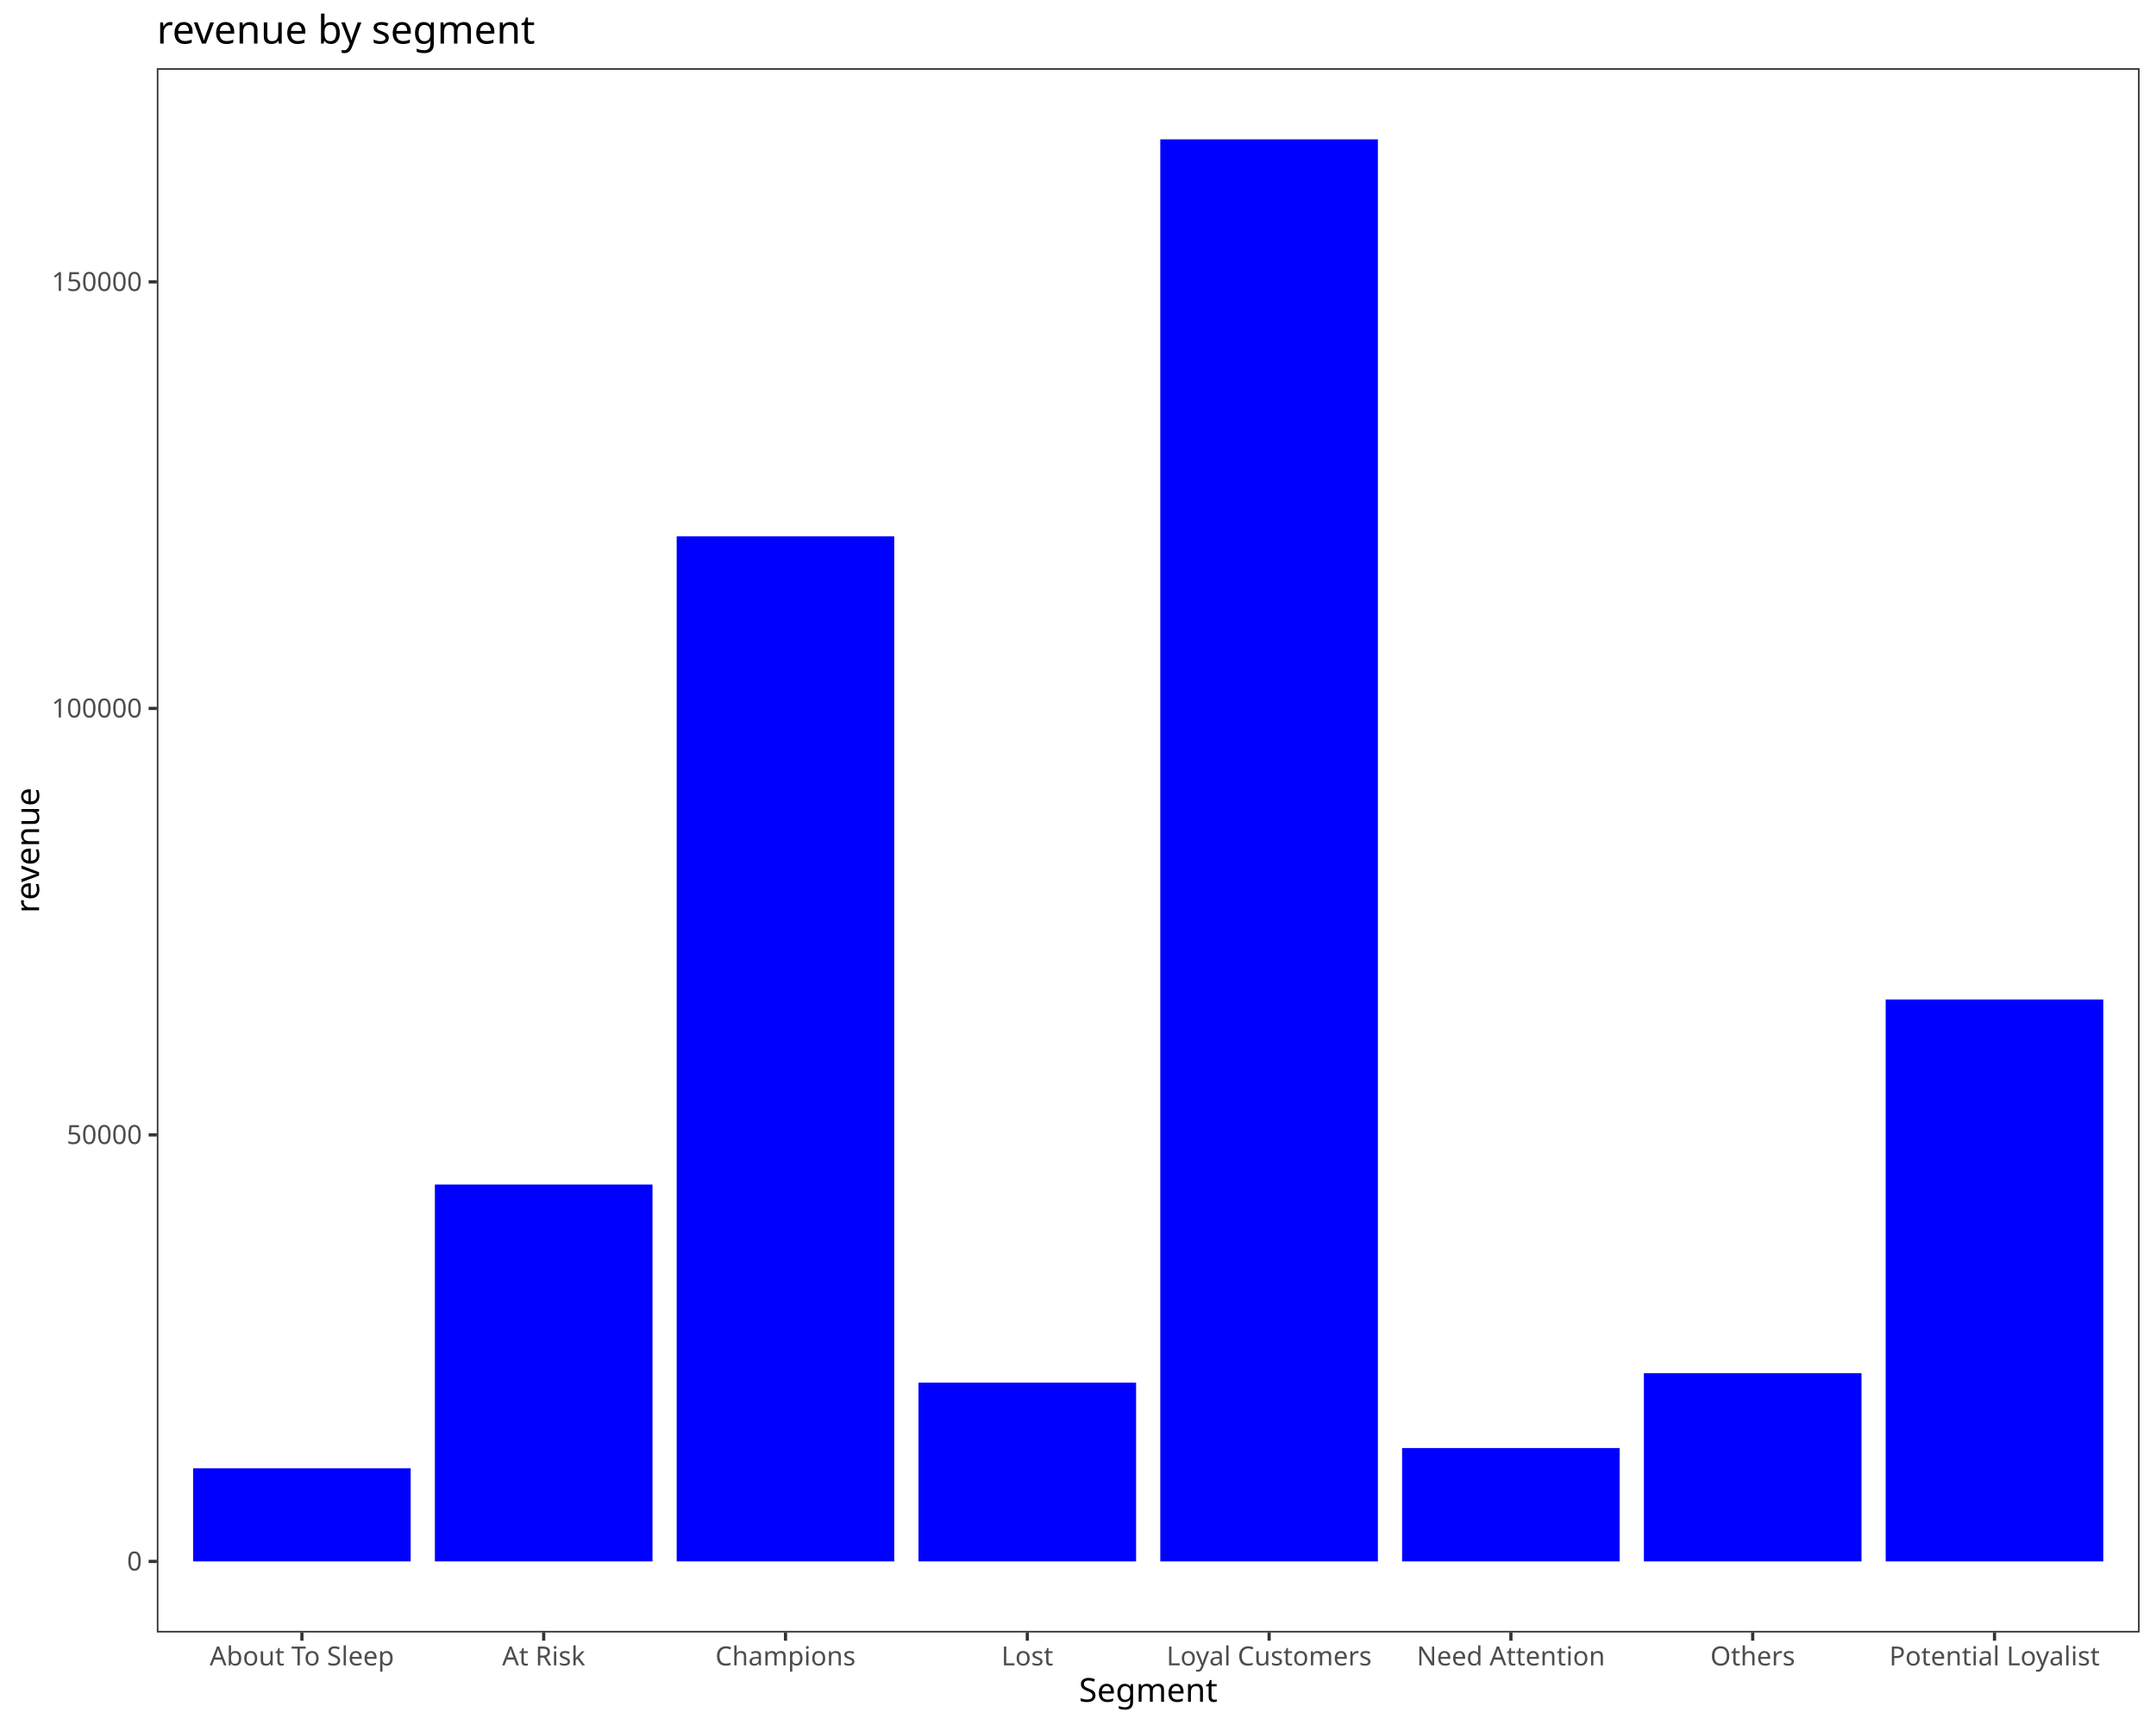
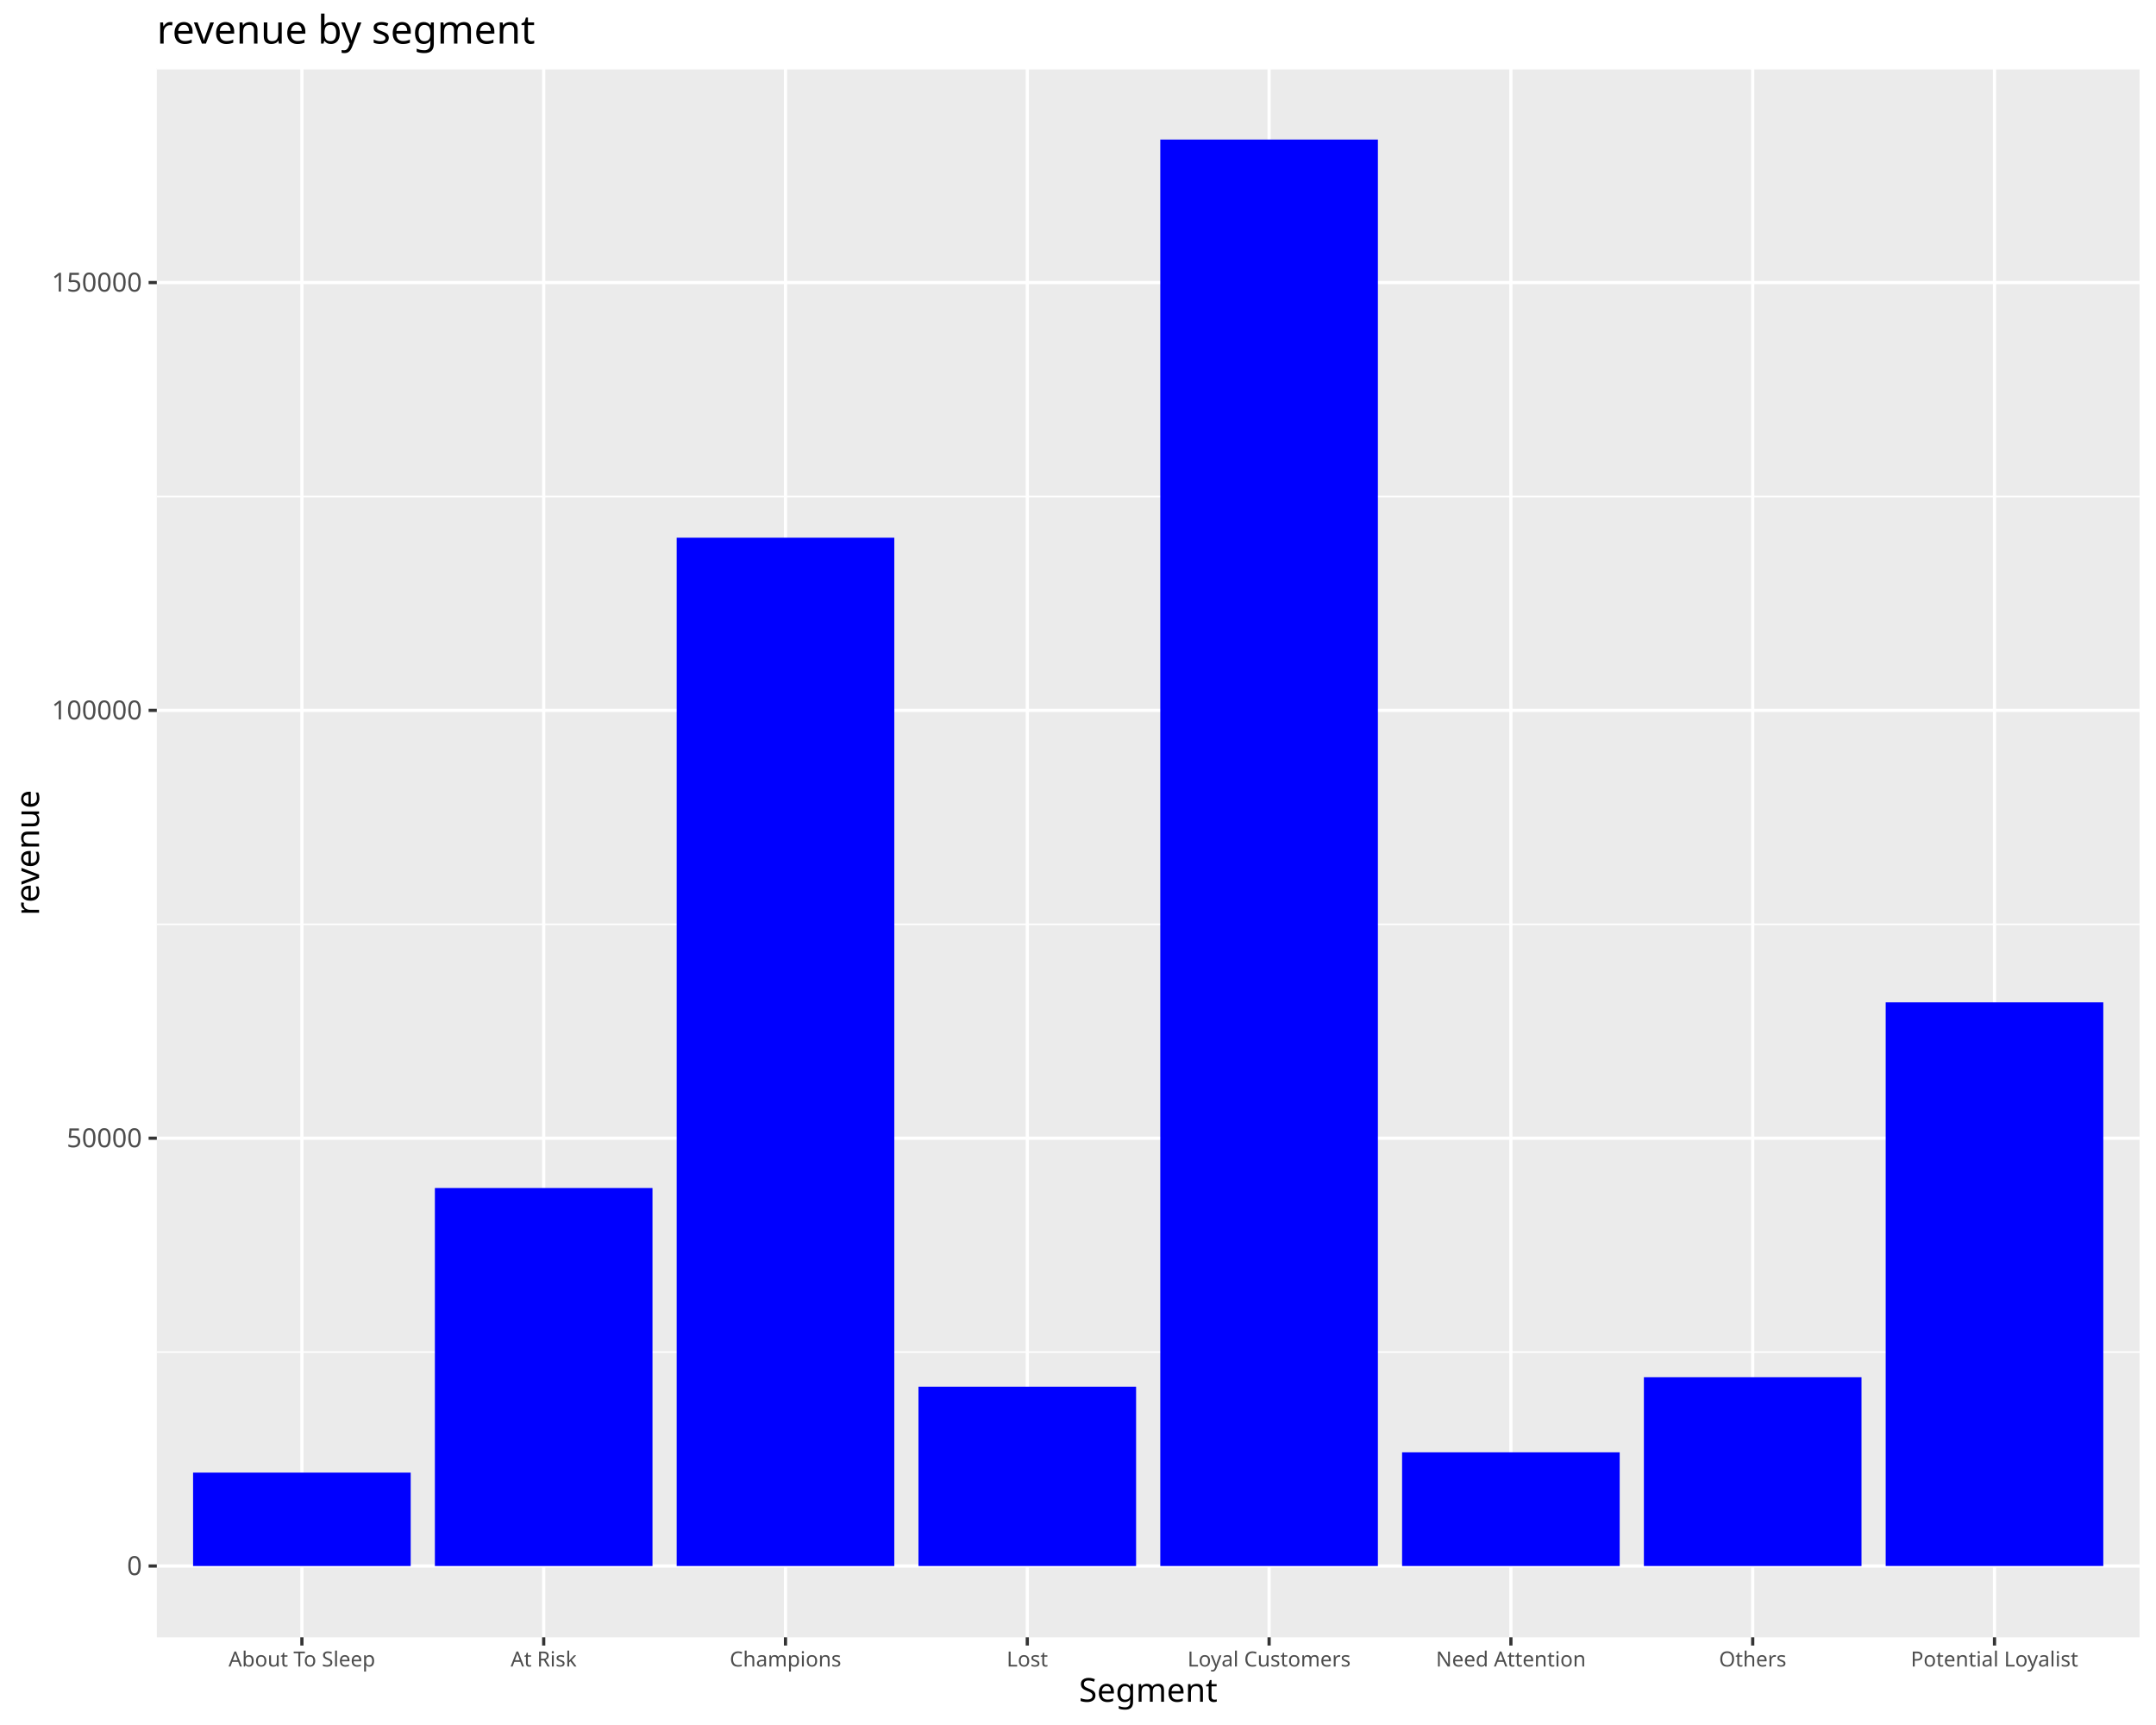
<svg xmlns="http://www.w3.org/2000/svg" class="svglite" data-engine-version="2.0" width="720.00pt" height="576.00pt" viewBox="0 0 720.00 576.00">
  <defs>
    <style type="text/css">
    .svglite line, .svglite polyline, .svglite polygon, .svglite path, .svglite rect, .svglite circle {
      fill: none;
      stroke: #000000;
      stroke-linecap: round;
      stroke-linejoin: round;
      stroke-miterlimit: 10.00;
    }
  </style>
  </defs>
  <rect width="100%" height="100%" style="stroke: none; fill: #FFFFFF;" />
  <defs>
    <clipPath id="cpMC4wMHw3MjAuMDB8MC4wMHw1NzYuMDA=">
      <rect x="0.00" y="0.00" width="720.00" height="576.00" />
    </clipPath>
  </defs>
  <g clip-path="url(#cpMC4wMHw3MjAuMDB8MC4wMHw1NzYuMDA=)">
    <rect x="0.00" y="0.00" width="720.00" height="576.00" style="stroke-width: 1.07; stroke: #FFFFFF; fill: #FFFFFF;" />
  </g>
  <defs>
-     <clipPath id="cpNTIuMzd8NzE0LjUyfDIyLjc4fDU0NS4xMQ==">
-       <rect x="52.37" y="22.78" width="662.15" height="522.33" />
+     <clipPath id="cpNTIuMzd8NzE0LjUyfDIyLjc4fDU0Ni43Mg==">
+       <rect x="52.37" y="22.78" width="662.15" height="523.94" />
    </clipPath>
  </defs>
-   <g clip-path="url(#cpNTIuMzd8NzE0LjUyfDIyLjc4fDU0NS4xMQ==)">
-     <rect x="52.37" y="22.78" width="662.15" height="522.33" style="stroke-width: 1.07; stroke: none; fill: #FFFFFF;" />
-     <rect x="64.48" y="490.28" width="72.67" height="31.09" style="stroke-width: 1.07; stroke: none; stroke-linecap: square; stroke-linejoin: miter; fill: #0000FF;" />
-     <rect x="145.23" y="395.54" width="72.67" height="125.83" style="stroke-width: 1.07; stroke: none; stroke-linecap: square; stroke-linejoin: miter; fill: #0000FF;" />
-     <rect x="225.98" y="179.07" width="72.67" height="342.30" style="stroke-width: 1.07; stroke: none; stroke-linecap: square; stroke-linejoin: miter; fill: #0000FF;" />
-     <rect x="306.73" y="461.68" width="72.67" height="59.69" style="stroke-width: 1.07; stroke: none; stroke-linecap: square; stroke-linejoin: miter; fill: #0000FF;" />
-     <rect x="387.48" y="46.53" width="72.67" height="474.84" style="stroke-width: 1.07; stroke: none; stroke-linecap: square; stroke-linejoin: miter; fill: #0000FF;" />
-     <rect x="468.23" y="483.52" width="72.67" height="37.85" style="stroke-width: 1.07; stroke: none; stroke-linecap: square; stroke-linejoin: miter; fill: #0000FF;" />
-     <rect x="548.98" y="458.53" width="72.67" height="62.84" style="stroke-width: 1.07; stroke: none; stroke-linecap: square; stroke-linejoin: miter; fill: #0000FF;" />
-     <rect x="629.73" y="333.74" width="72.67" height="187.63" style="stroke-width: 1.07; stroke: none; stroke-linecap: square; stroke-linejoin: miter; fill: #0000FF;" />
-     <rect x="52.37" y="22.78" width="662.15" height="522.33" style="stroke-width: 1.07; stroke: #333333;" />
+   <g clip-path="url(#cpNTIuMzd8NzE0LjUyfDIyLjc4fDU0Ni43Mg==)">
+     <rect x="52.37" y="22.78" width="662.15" height="523.94" style="stroke-width: 1.07; stroke: none; fill: #EBEBEB;" />
+     <polyline points="52.37,451.48 714.52,451.48 " style="stroke-width: 0.53; stroke: #FFFFFF; stroke-linecap: butt;" />
+     <polyline points="52.37,308.63 714.52,308.63 " style="stroke-width: 0.53; stroke: #FFFFFF; stroke-linecap: butt;" />
+     <polyline points="52.37,165.77 714.52,165.77 " style="stroke-width: 0.53; stroke: #FFFFFF; stroke-linecap: butt;" />
+     <polyline points="52.37,22.92 714.52,22.92 " style="stroke-width: 0.53; stroke: #FFFFFF; stroke-linecap: butt;" />
+     <polyline points="52.37,522.91 714.52,522.91 " style="stroke-width: 1.07; stroke: #FFFFFF; stroke-linecap: butt;" />
+     <polyline points="52.37,380.06 714.52,380.06 " style="stroke-width: 1.07; stroke: #FFFFFF; stroke-linecap: butt;" />
+     <polyline points="52.37,237.20 714.52,237.20 " style="stroke-width: 1.07; stroke: #FFFFFF; stroke-linecap: butt;" />
+     <polyline points="52.37,94.35 714.52,94.35 " style="stroke-width: 1.07; stroke: #FFFFFF; stroke-linecap: butt;" />
+     <polyline points="100.82,546.72 100.82,22.78 " style="stroke-width: 1.07; stroke: #FFFFFF; stroke-linecap: butt;" />
+     <polyline points="181.57,546.72 181.57,22.78 " style="stroke-width: 1.07; stroke: #FFFFFF; stroke-linecap: butt;" />
+     <polyline points="262.32,546.72 262.32,22.78 " style="stroke-width: 1.07; stroke: #FFFFFF; stroke-linecap: butt;" />
+     <polyline points="343.07,546.72 343.07,22.78 " style="stroke-width: 1.07; stroke: #FFFFFF; stroke-linecap: butt;" />
+     <polyline points="423.82,546.72 423.82,22.78 " style="stroke-width: 1.07; stroke: #FFFFFF; stroke-linecap: butt;" />
+     <polyline points="504.57,546.72 504.57,22.78 " style="stroke-width: 1.07; stroke: #FFFFFF; stroke-linecap: butt;" />
+     <polyline points="585.32,546.72 585.32,22.78 " style="stroke-width: 1.07; stroke: #FFFFFF; stroke-linecap: butt;" />
+     <polyline points="666.07,546.72 666.07,22.78 " style="stroke-width: 1.07; stroke: #FFFFFF; stroke-linecap: butt;" />
+     <rect x="64.48" y="491.73" width="72.67" height="31.18" style="stroke-width: 1.07; stroke: none; stroke-linecap: square; stroke-linejoin: miter; fill: #0000FF;" />
+     <rect x="145.23" y="396.69" width="72.67" height="126.22" style="stroke-width: 1.07; stroke: none; stroke-linecap: square; stroke-linejoin: miter; fill: #0000FF;" />
+     <rect x="225.98" y="179.55" width="72.67" height="343.36" style="stroke-width: 1.07; stroke: none; stroke-linecap: square; stroke-linejoin: miter; fill: #0000FF;" />
+     <rect x="306.73" y="463.04" width="72.67" height="59.87" style="stroke-width: 1.07; stroke: none; stroke-linecap: square; stroke-linejoin: miter; fill: #0000FF;" />
+     <rect x="387.48" y="46.60" width="72.67" height="476.31" style="stroke-width: 1.07; stroke: none; stroke-linecap: square; stroke-linejoin: miter; fill: #0000FF;" />
+     <rect x="468.23" y="484.95" width="72.67" height="37.96" style="stroke-width: 1.07; stroke: none; stroke-linecap: square; stroke-linejoin: miter; fill: #0000FF;" />
+     <rect x="548.98" y="459.88" width="72.67" height="63.03" style="stroke-width: 1.07; stroke: none; stroke-linecap: square; stroke-linejoin: miter; fill: #0000FF;" />
+     <rect x="629.73" y="334.70" width="72.67" height="188.20" style="stroke-width: 1.07; stroke: none; stroke-linecap: square; stroke-linejoin: miter; fill: #0000FF;" />
  </g>
  <g clip-path="url(#cpMC4wMHw3MjAuMDB8MC4wMHw1NzYuMDA=)">
-     <text x="47.44" y="524.40" text-anchor="end" style="font-size: 8.80px; fill: #4D4D4D; font-family: sans;" textLength="4.89px" lengthAdjust="spacingAndGlyphs">0</text>
-     <text x="47.44" y="381.98" text-anchor="end" style="font-size: 8.80px; fill: #4D4D4D; font-family: sans;" textLength="24.47px" lengthAdjust="spacingAndGlyphs">50000</text>
-     <text x="47.44" y="239.57" text-anchor="end" style="font-size: 8.80px; fill: #4D4D4D; font-family: sans;" textLength="29.37px" lengthAdjust="spacingAndGlyphs">100000</text>
-     <text x="47.44" y="97.15" text-anchor="end" style="font-size: 8.80px; fill: #4D4D4D; font-family: sans;" textLength="29.37px" lengthAdjust="spacingAndGlyphs">150000</text>
-     <polyline points="49.63,521.37 52.37,521.37 " style="stroke-width: 1.07; stroke: #333333; stroke-linecap: butt;" />
-     <polyline points="49.63,378.96 52.37,378.96 " style="stroke-width: 1.07; stroke: #333333; stroke-linecap: butt;" />
-     <polyline points="49.63,236.54 52.37,236.54 " style="stroke-width: 1.07; stroke: #333333; stroke-linecap: butt;" />
-     <polyline points="49.63,94.13 52.37,94.13 " style="stroke-width: 1.07; stroke: #333333; stroke-linecap: butt;" />
-     <polyline points="100.82,547.85 100.82,545.11 " style="stroke-width: 1.07; stroke: #333333; stroke-linecap: butt;" />
-     <polyline points="181.57,547.85 181.57,545.11 " style="stroke-width: 1.07; stroke: #333333; stroke-linecap: butt;" />
-     <polyline points="262.32,547.85 262.32,545.11 " style="stroke-width: 1.07; stroke: #333333; stroke-linecap: butt;" />
-     <polyline points="343.07,547.85 343.07,545.11 " style="stroke-width: 1.07; stroke: #333333; stroke-linecap: butt;" />
-     <polyline points="423.82,547.85 423.82,545.11 " style="stroke-width: 1.07; stroke: #333333; stroke-linecap: butt;" />
-     <polyline points="504.57,547.85 504.57,545.11 " style="stroke-width: 1.07; stroke: #333333; stroke-linecap: butt;" />
-     <polyline points="585.32,547.85 585.32,545.11 " style="stroke-width: 1.07; stroke: #333333; stroke-linecap: butt;" />
-     <polyline points="666.07,547.85 666.07,545.11 " style="stroke-width: 1.07; stroke: #333333; stroke-linecap: butt;" />
-     <text x="100.82" y="556.10" text-anchor="middle" style="font-size: 8.80px; fill: #4D4D4D; font-family: sans;" textLength="60.67px" lengthAdjust="spacingAndGlyphs">About To Sleep</text>
-     <text x="181.57" y="556.10" text-anchor="middle" style="font-size: 8.80px; fill: #4D4D4D; font-family: sans;" textLength="27.88px" lengthAdjust="spacingAndGlyphs">At Risk</text>
-     <text x="262.32" y="556.10" text-anchor="middle" style="font-size: 8.80px; fill: #4D4D4D; font-family: sans;" textLength="44.52px" lengthAdjust="spacingAndGlyphs">Champions</text>
-     <text x="343.07" y="556.10" text-anchor="middle" style="font-size: 8.80px; fill: #4D4D4D; font-family: sans;" textLength="16.64px" lengthAdjust="spacingAndGlyphs">Lost</text>
-     <text x="423.82" y="556.10" text-anchor="middle" style="font-size: 8.80px; fill: #4D4D4D; font-family: sans;" textLength="66.04px" lengthAdjust="spacingAndGlyphs">Loyal Customers</text>
-     <text x="504.57" y="556.10" text-anchor="middle" style="font-size: 8.80px; fill: #4D4D4D; font-family: sans;" textLength="58.22px" lengthAdjust="spacingAndGlyphs">Need Attention</text>
-     <text x="585.32" y="556.10" text-anchor="middle" style="font-size: 8.80px; fill: #4D4D4D; font-family: sans;" textLength="26.42px" lengthAdjust="spacingAndGlyphs">Others</text>
-     <text x="666.07" y="556.10" text-anchor="middle" style="font-size: 8.80px; fill: #4D4D4D; font-family: sans;" textLength="66.53px" lengthAdjust="spacingAndGlyphs">Potential Loyalist</text>
+     <text x="47.44" y="525.94" text-anchor="end" style="font-size: 8.80px; fill: #4D4D4D; font-family: sans;" textLength="4.89px" lengthAdjust="spacingAndGlyphs">0</text>
+     <text x="47.44" y="383.08" text-anchor="end" style="font-size: 8.80px; fill: #4D4D4D; font-family: sans;" textLength="24.47px" lengthAdjust="spacingAndGlyphs">50000</text>
+     <text x="47.44" y="240.23" text-anchor="end" style="font-size: 8.80px; fill: #4D4D4D; font-family: sans;" textLength="29.37px" lengthAdjust="spacingAndGlyphs">100000</text>
+     <text x="47.44" y="97.37" text-anchor="end" style="font-size: 8.80px; fill: #4D4D4D; font-family: sans;" textLength="29.37px" lengthAdjust="spacingAndGlyphs">150000</text>
+     <polyline points="49.63,522.91 52.37,522.91 " style="stroke-width: 1.07; stroke: #333333; stroke-linecap: butt;" />
+     <polyline points="49.63,380.06 52.37,380.06 " style="stroke-width: 1.07; stroke: #333333; stroke-linecap: butt;" />
+     <polyline points="49.63,237.20 52.37,237.20 " style="stroke-width: 1.07; stroke: #333333; stroke-linecap: butt;" />
+     <polyline points="49.63,94.35 52.37,94.35 " style="stroke-width: 1.07; stroke: #333333; stroke-linecap: butt;" />
+     <polyline points="100.82,549.46 100.82,546.72 " style="stroke-width: 1.07; stroke: #333333; stroke-linecap: butt;" />
+     <polyline points="181.57,549.46 181.57,546.72 " style="stroke-width: 1.07; stroke: #333333; stroke-linecap: butt;" />
+     <polyline points="262.32,549.46 262.32,546.72 " style="stroke-width: 1.07; stroke: #333333; stroke-linecap: butt;" />
+     <polyline points="343.07,549.46 343.07,546.72 " style="stroke-width: 1.07; stroke: #333333; stroke-linecap: butt;" />
+     <polyline points="423.82,549.46 423.82,546.72 " style="stroke-width: 1.07; stroke: #333333; stroke-linecap: butt;" />
+     <polyline points="504.57,549.46 504.57,546.72 " style="stroke-width: 1.07; stroke: #333333; stroke-linecap: butt;" />
+     <polyline points="585.32,549.46 585.32,546.72 " style="stroke-width: 1.07; stroke: #333333; stroke-linecap: butt;" />
+     <polyline points="666.07,549.46 666.07,546.72 " style="stroke-width: 1.07; stroke: #333333; stroke-linecap: butt;" />
+     <text x="100.82" y="556.47" text-anchor="middle" style="font-size: 7.00px; fill: #4D4D4D; font-family: sans;" textLength="48.26px" lengthAdjust="spacingAndGlyphs">About To Sleep</text>
+     <text x="181.57" y="556.47" text-anchor="middle" style="font-size: 7.00px; fill: #4D4D4D; font-family: sans;" textLength="22.18px" lengthAdjust="spacingAndGlyphs">At Risk</text>
+     <text x="262.32" y="556.47" text-anchor="middle" style="font-size: 7.00px; fill: #4D4D4D; font-family: sans;" textLength="35.41px" lengthAdjust="spacingAndGlyphs">Champions</text>
+     <text x="343.07" y="556.47" text-anchor="middle" style="font-size: 7.00px; fill: #4D4D4D; font-family: sans;" textLength="13.23px" lengthAdjust="spacingAndGlyphs">Lost</text>
+     <text x="423.82" y="556.47" text-anchor="middle" style="font-size: 7.00px; fill: #4D4D4D; font-family: sans;" textLength="52.53px" lengthAdjust="spacingAndGlyphs">Loyal Customers</text>
+     <text x="504.57" y="556.47" text-anchor="middle" style="font-size: 7.00px; fill: #4D4D4D; font-family: sans;" textLength="46.31px" lengthAdjust="spacingAndGlyphs">Need Attention</text>
+     <text x="585.32" y="556.47" text-anchor="middle" style="font-size: 7.00px; fill: #4D4D4D; font-family: sans;" textLength="21.01px" lengthAdjust="spacingAndGlyphs">Others</text>
+     <text x="666.07" y="556.47" text-anchor="middle" style="font-size: 7.00px; fill: #4D4D4D; font-family: sans;" textLength="52.92px" lengthAdjust="spacingAndGlyphs">Potential Loyalist</text>
    <text x="383.45" y="568.24" text-anchor="middle" style="font-size: 11.00px; font-family: sans;" textLength="44.04px" lengthAdjust="spacingAndGlyphs">Segment</text>
-     <text transform="translate(13.05,283.95) rotate(-90)" text-anchor="middle" style="font-size: 11.00px; font-family: sans;" textLength="39.76px" lengthAdjust="spacingAndGlyphs">revenue</text>
+     <text transform="translate(13.05,284.75) rotate(-90)" text-anchor="middle" style="font-size: 11.00px; font-family: sans;" textLength="39.76px" lengthAdjust="spacingAndGlyphs">revenue</text>
    <text x="52.37" y="14.56" style="font-size: 13.20px; font-family: sans;" textLength="119.63px" lengthAdjust="spacingAndGlyphs">revenue by segment</text>
  </g>
</svg>
